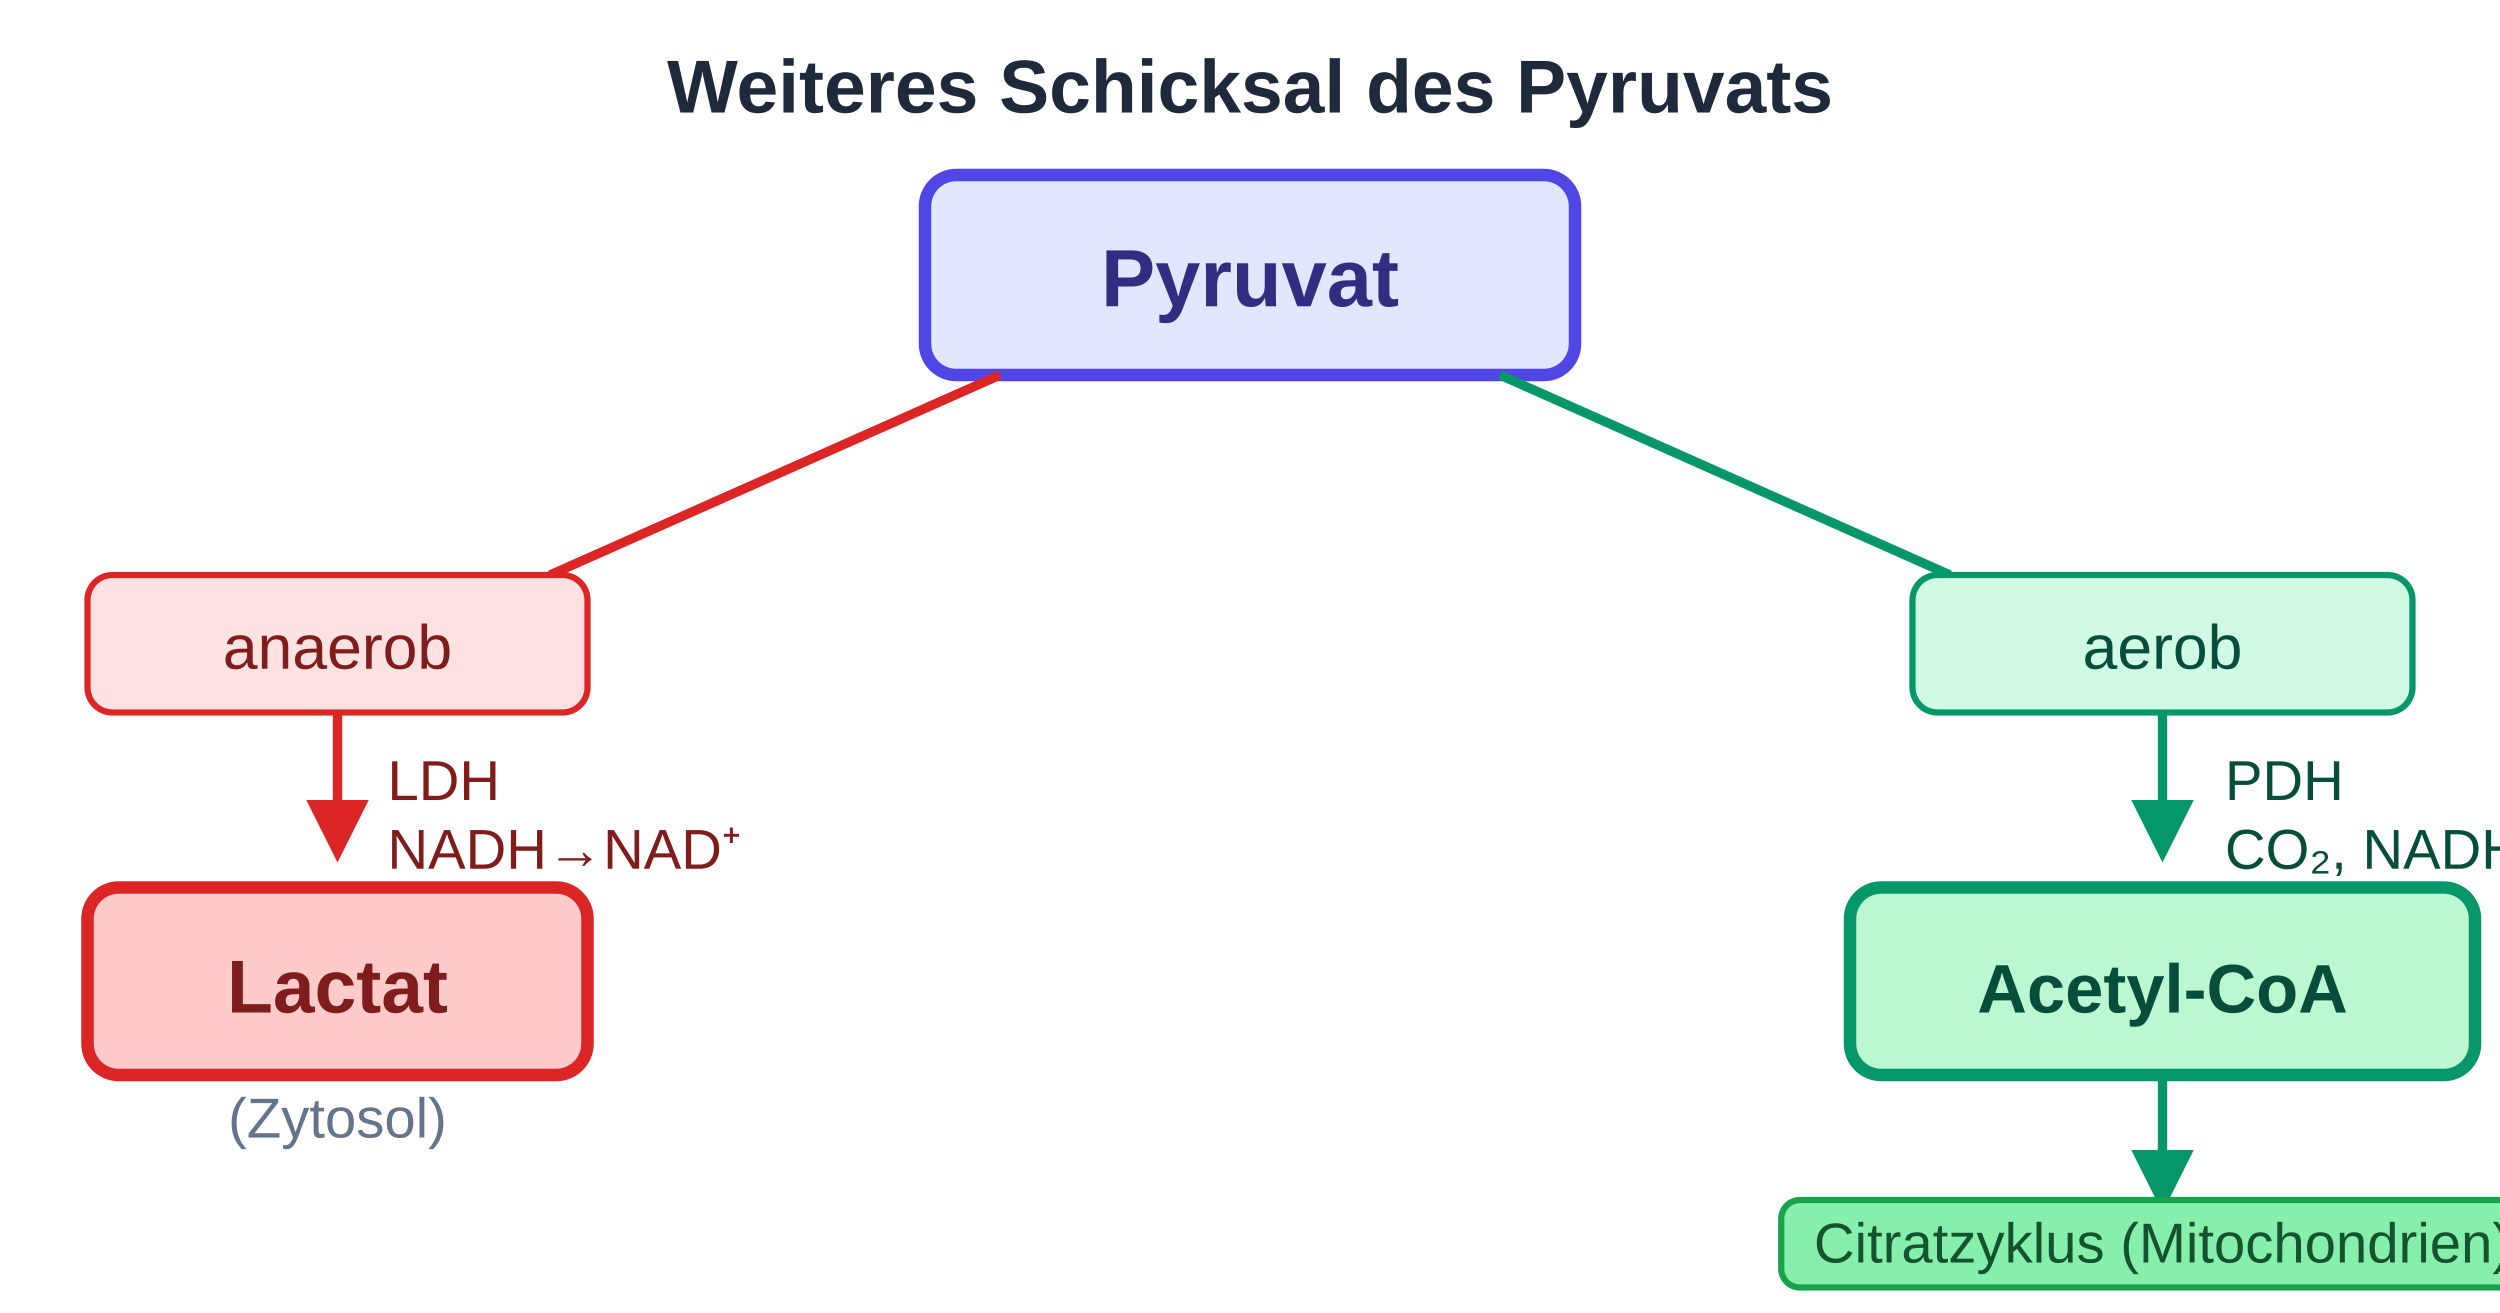
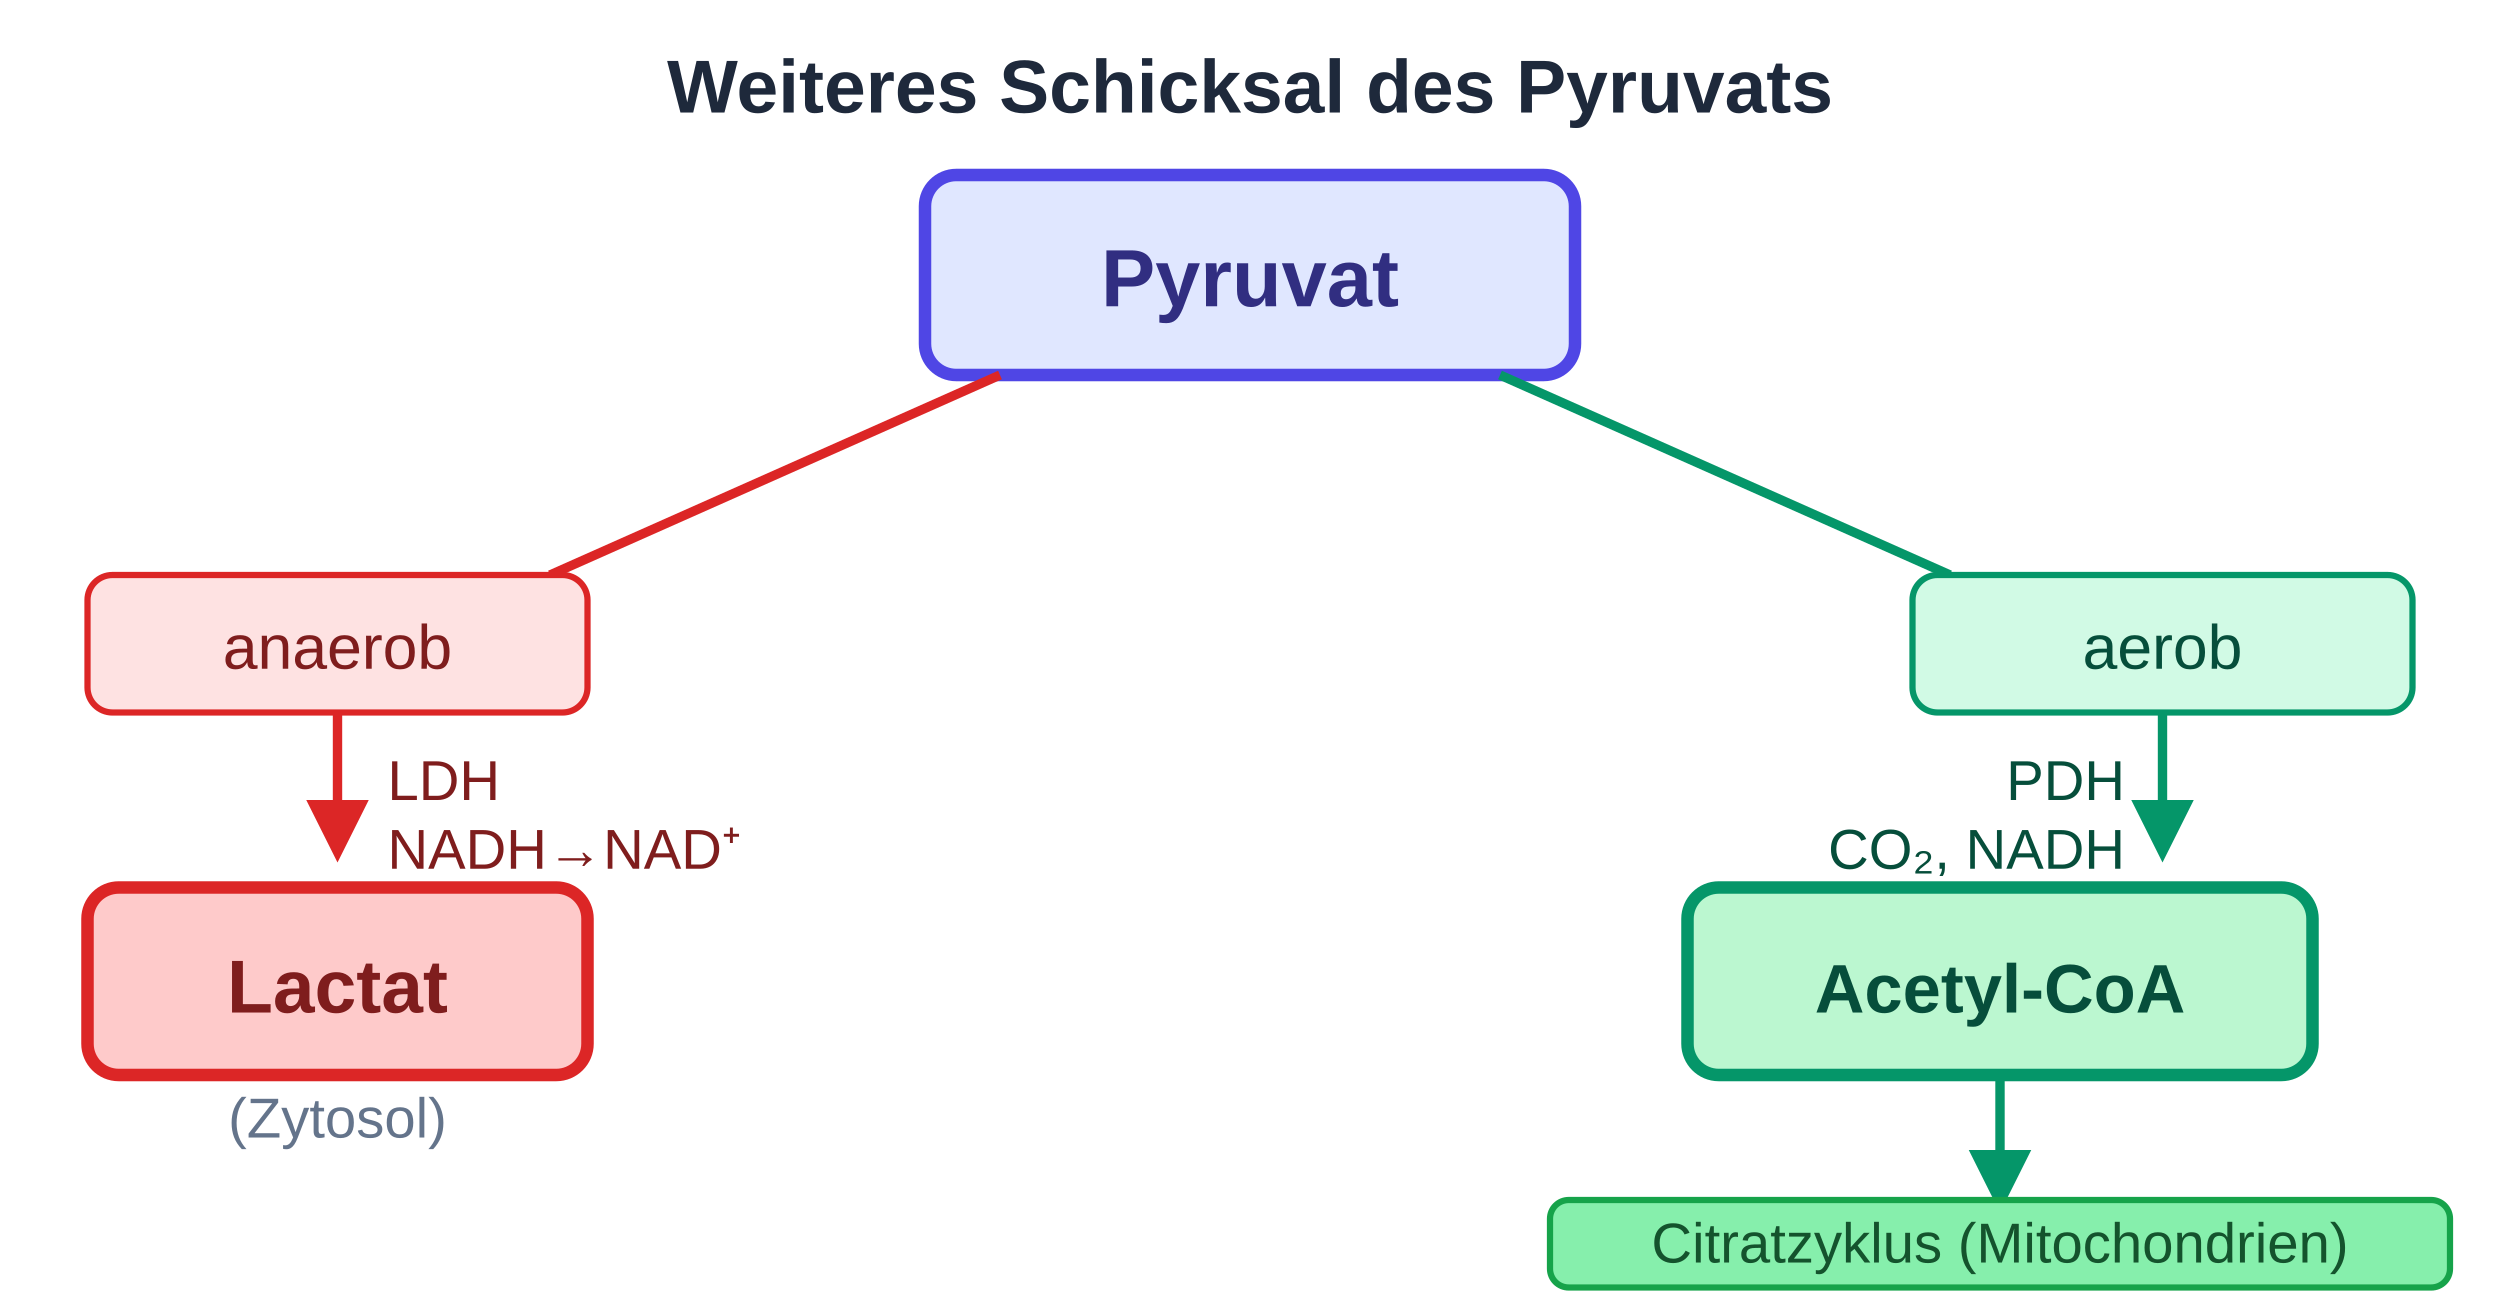
<svg xmlns="http://www.w3.org/2000/svg" width="400" height="210" viewBox="0 0 400 210">
  <rect width="400" height="210" fill="none" />
  <text x="200" y="18" text-anchor="middle" font-family="Arial, sans-serif" font-size="12" font-weight="bold" fill="#1e293b">Weiteres Schicksal des Pyruvats</text>
  <rect x="148" y="28" width="104" height="32" rx="5" fill="#e0e7ff" stroke="#4f46e5" stroke-width="2" />
  <text x="200" y="49" text-anchor="middle" font-family="Arial, sans-serif" font-size="13" font-weight="bold" fill="#312e81">Pyruvat</text>
  <line x1="160" y1="60" x2="88" y2="92" stroke="#dc2626" stroke-width="1.5" />
  <line x1="240" y1="60" x2="312" y2="92" stroke="#059669" stroke-width="1.5" />
  <rect x="14" y="92" width="80" height="22" rx="4" fill="#fee2e2" stroke="#dc2626" stroke-width="1" />
  <text x="54" y="107" text-anchor="middle" font-family="Arial, sans-serif" font-size="10" fill="#7f1d1d">anaerob</text>
  <rect x="306" y="92" width="80" height="22" rx="4" fill="#d1fae5" stroke="#059669" stroke-width="1" />
  <text x="346" y="107" text-anchor="middle" font-family="Arial, sans-serif" font-size="10" fill="#064e3b">aerob</text>
  <line x1="54" y1="114" x2="54" y2="132" stroke="#dc2626" stroke-width="1.5" />
  <polygon points="49,128 54,138 59,128" fill="#dc2626" />
  <text x="62" y="128" font-family="Arial, sans-serif" font-size="9" fill="#7f1d1d">LDH</text>
  <text x="62" y="139" font-family="Arial, sans-serif" font-size="9" fill="#7f1d1d">NADH→NAD⁺</text>
  <rect x="14" y="142" width="80" height="30" rx="5" fill="#fecaca" stroke="#dc2626" stroke-width="2" />
  <text x="54" y="162" text-anchor="middle" font-family="Arial, sans-serif" font-size="12" font-weight="bold" fill="#7f1d1d">Lactat</text>
  <text x="54" y="182" text-anchor="middle" font-family="Arial, sans-serif" font-size="9" fill="#64748b">(Zytosol)</text>
  <line x1="346" y1="114" x2="346" y2="132" stroke="#059669" stroke-width="1.5" />
  <polygon points="341,128 346,138 351,128" fill="#059669" />
-   <text x="356" y="128" font-family="Arial, sans-serif" font-size="9" fill="#064e3b">PDH</text>
-   <text x="356" y="139" font-family="Arial, sans-serif" font-size="9" fill="#064e3b">CO₂, NADH</text>
-   <rect x="296" y="142" width="100" height="30" rx="5" fill="#bbf7d0" stroke="#059669" stroke-width="2" />
-   <text x="346" y="162" text-anchor="middle" font-family="Arial, sans-serif" font-size="11" font-weight="bold" fill="#064e3b">Acetyl-CoA</text>
-   <line x1="346" y1="172" x2="346" y2="188" stroke="#059669" stroke-width="1.5" />
-   <polygon points="341,184 346,194 351,184" fill="#059669" />
-   <rect x="285" y="192" width="122" height="14" rx="3" fill="#86efac" stroke="#16a34a" stroke-width="1" />
-   <text x="346" y="202" text-anchor="middle" font-family="Arial, sans-serif" font-size="9" fill="#14532d">Citratzyklus (Mitochondrien)</text>
+   <text x="340" y="128" text-anchor="end" font-family="Arial, sans-serif" font-size="9" fill="#064e3b">PDH</text>
+   <text x="340" y="139" text-anchor="end" font-family="Arial, sans-serif" font-size="9" fill="#064e3b">CO₂, NADH</text>
+   <rect x="270" y="142" width="100" height="30" rx="5" fill="#bbf7d0" stroke="#059669" stroke-width="2" />
+   <text x="320" y="162" text-anchor="middle" font-family="Arial, sans-serif" font-size="11" font-weight="bold" fill="#064e3b">Acetyl-CoA</text>
+   <line x1="320" y1="172" x2="320" y2="188" stroke="#059669" stroke-width="1.5" />
+   <polygon points="315,184 320,194 325,184" fill="#059669" />
+   <rect x="248" y="192" width="144" height="14" rx="3" fill="#86efac" stroke="#16a34a" stroke-width="1" />
+   <text x="320" y="202" text-anchor="middle" font-family="Arial, sans-serif" font-size="9" fill="#14532d">Citratzyklus (Mitochondrien)</text>
</svg>
